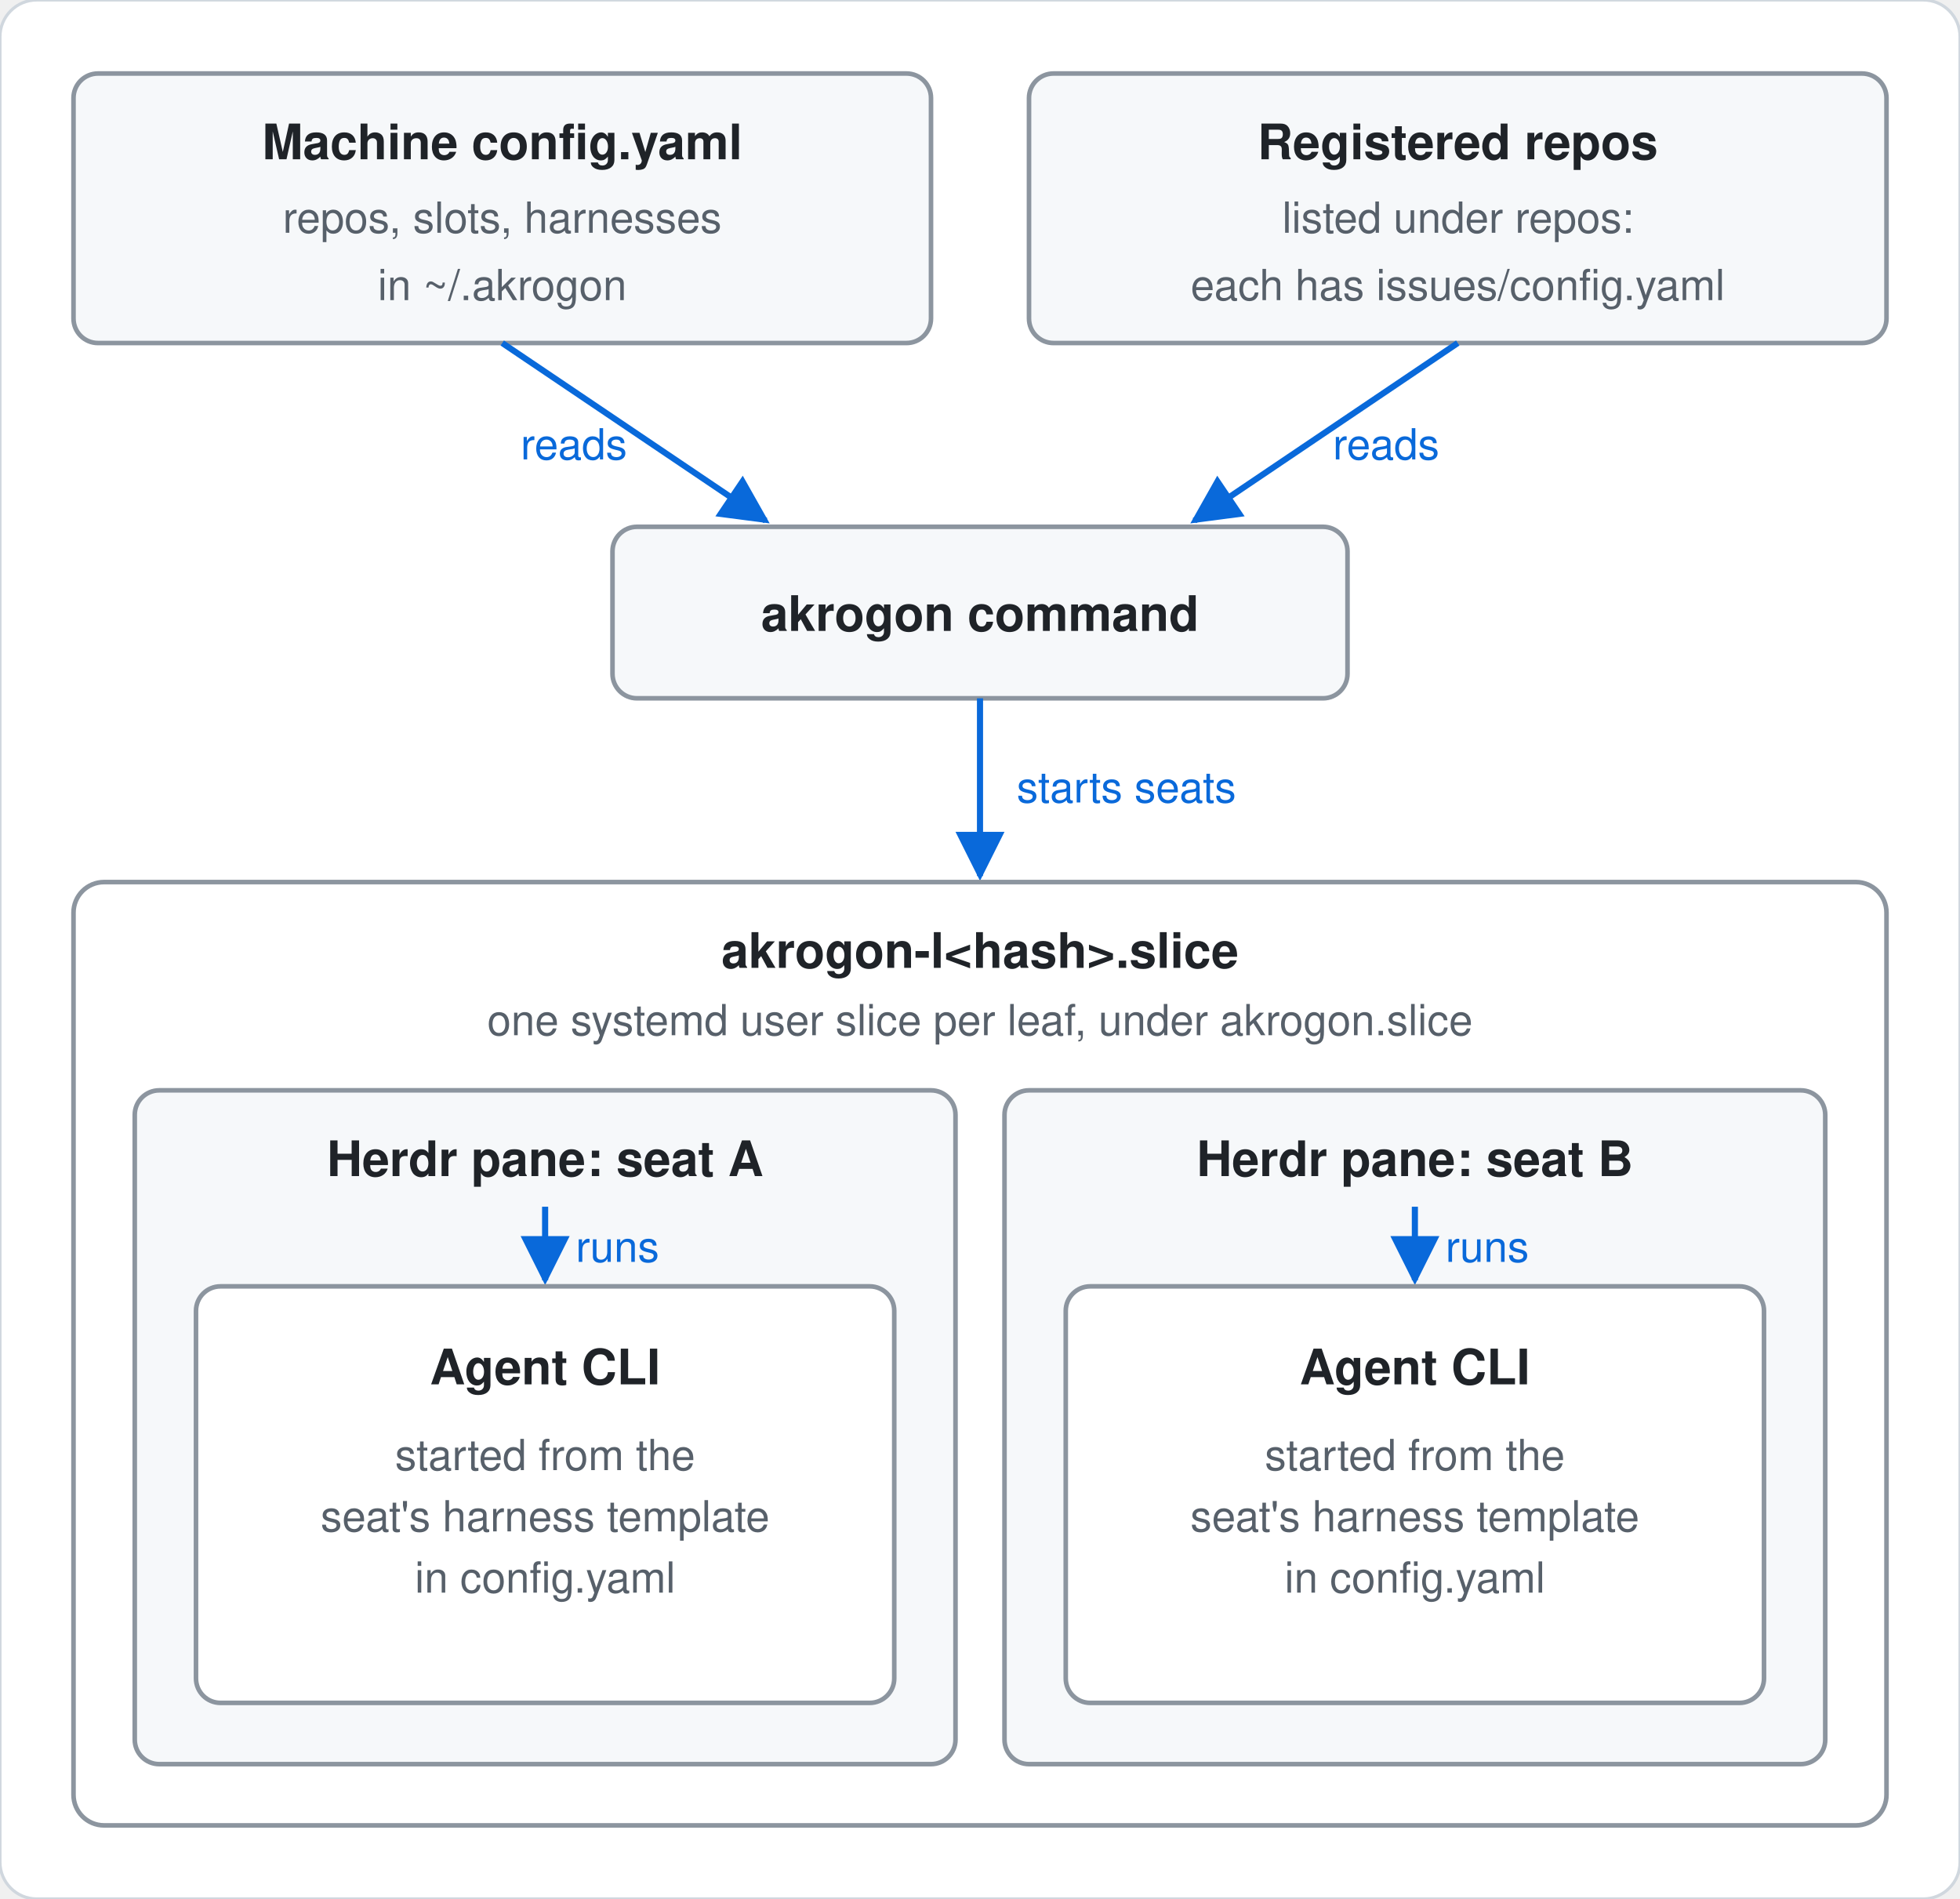
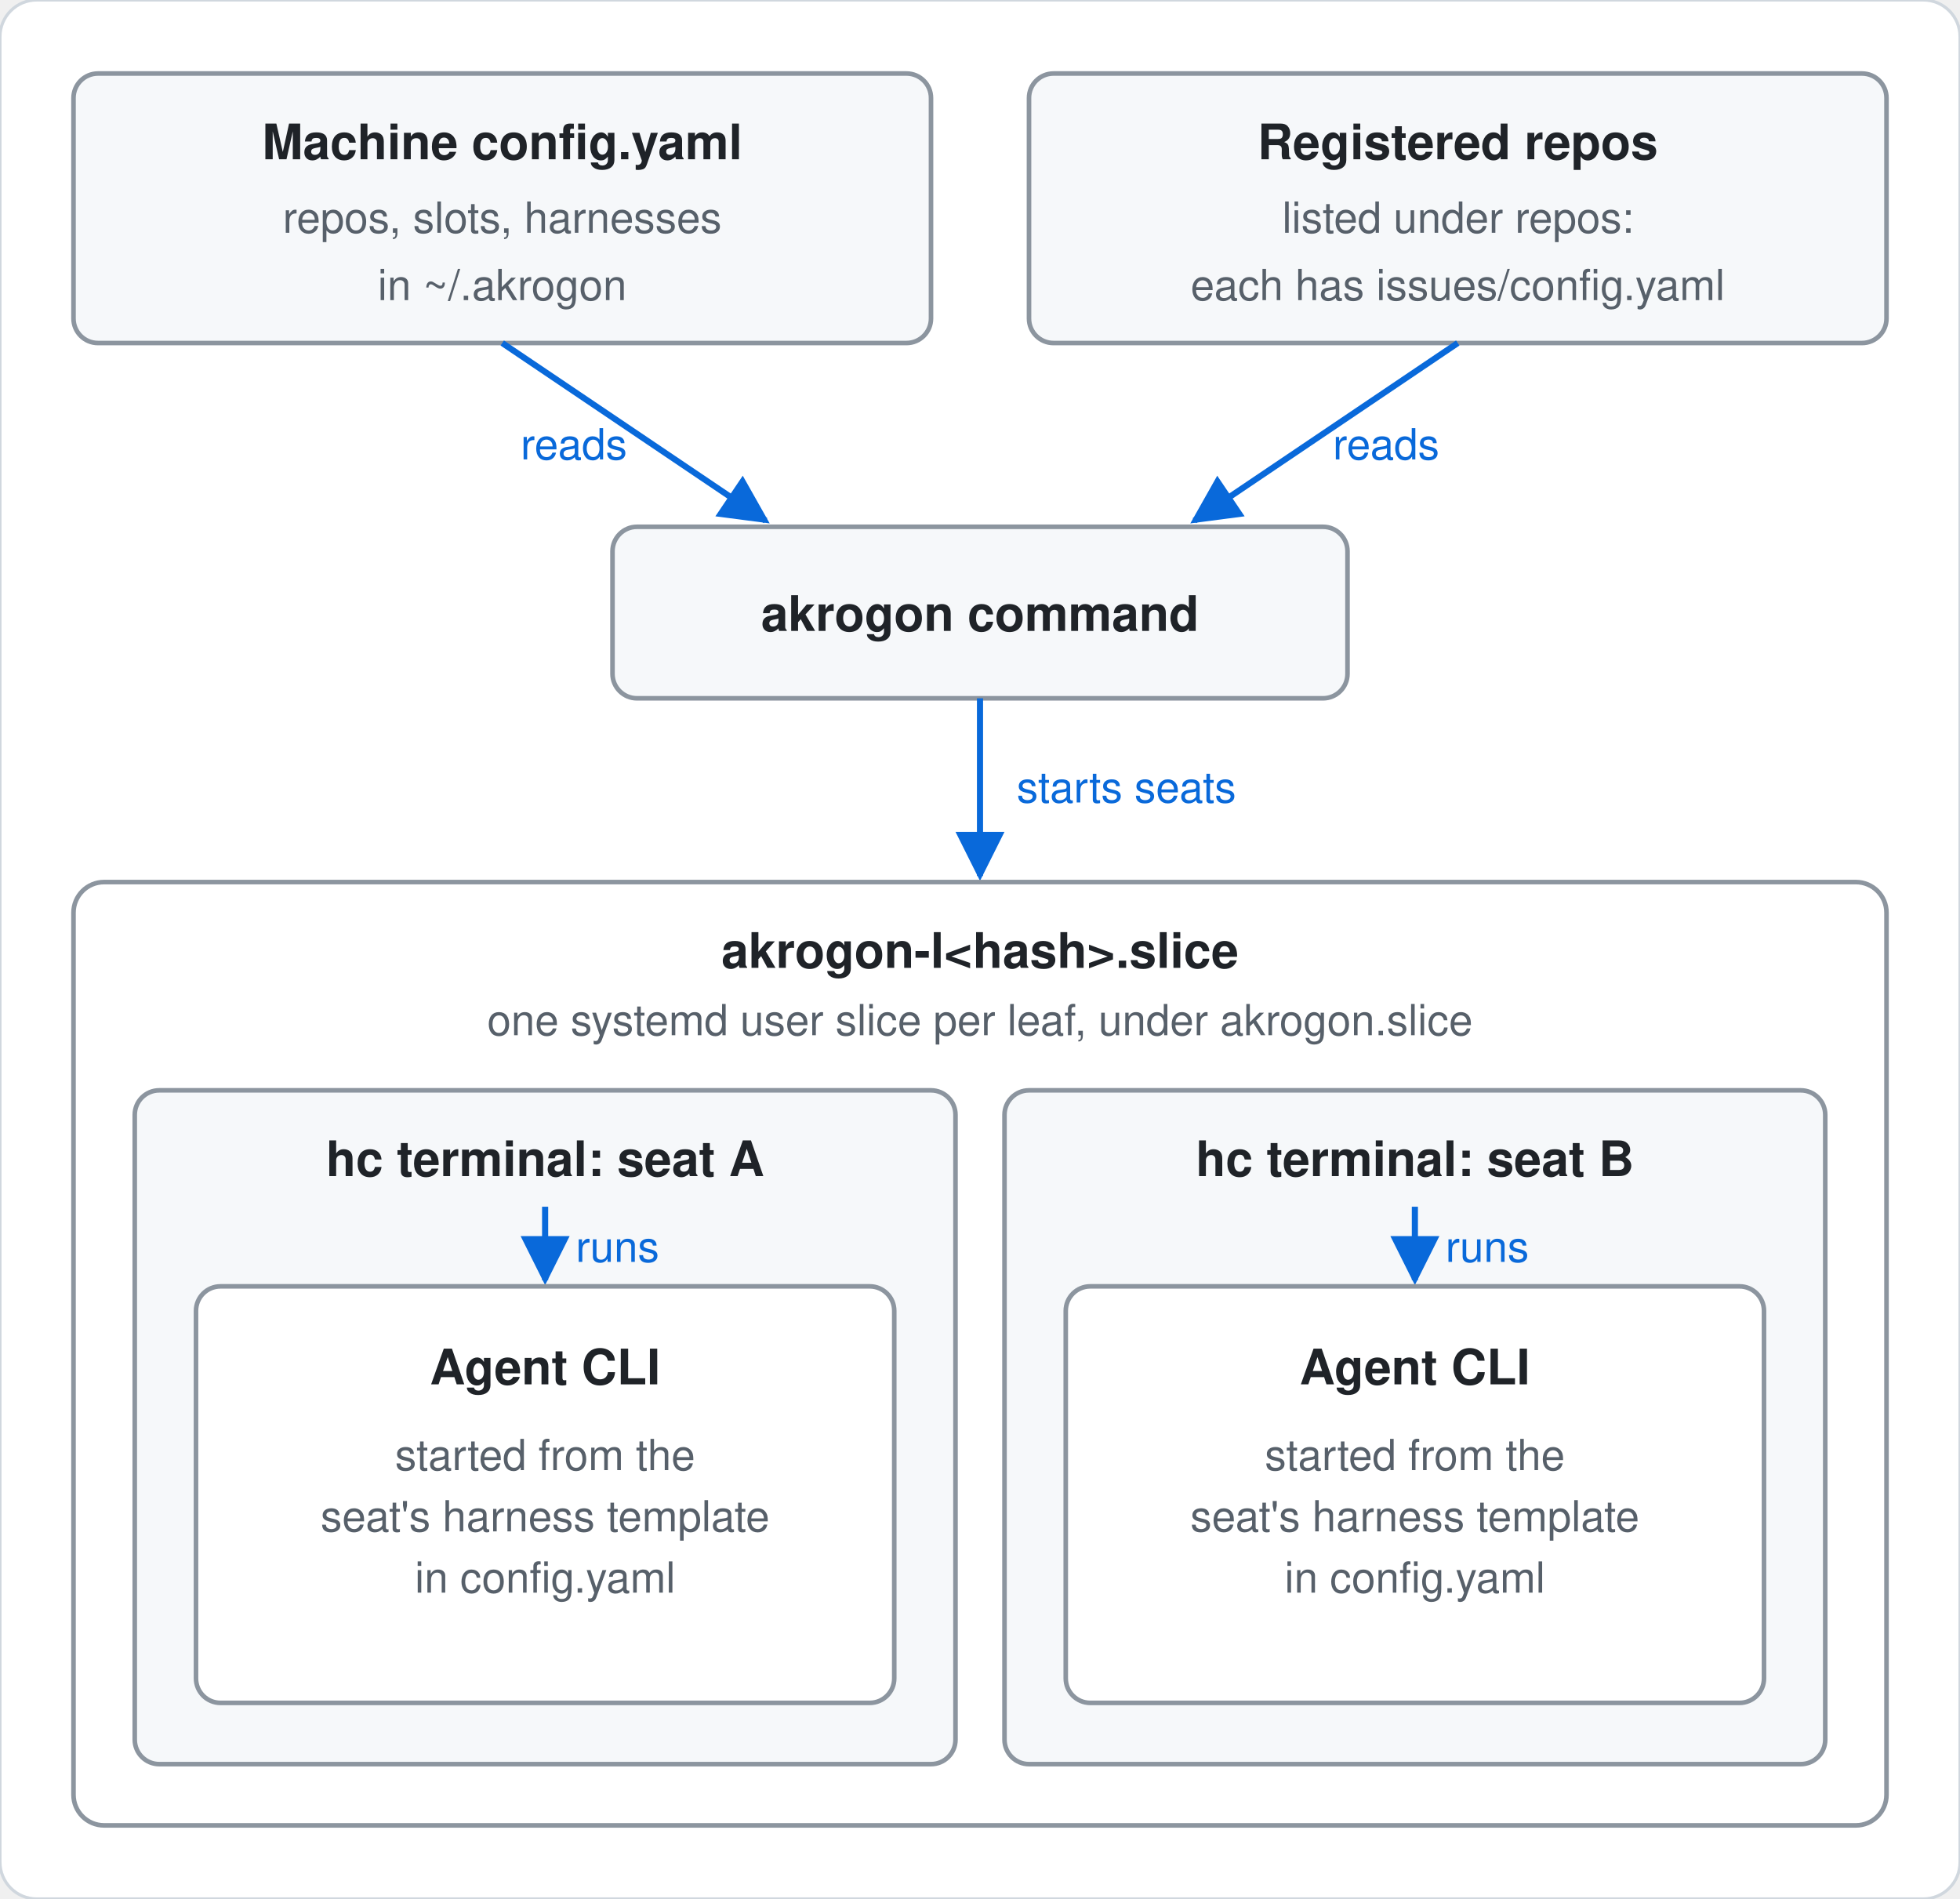
<svg xmlns="http://www.w3.org/2000/svg" viewBox="0 0 640 620" role="img">
  <rect x="0" y="0" width="640" height="620" rx="12" fill="#ffffff" stroke="#d0d7de" />
  <style>
    text { font-family: -apple-system, "Segoe UI", Helvetica, Arial, sans-serif; }
    .node { fill: #f6f8fa; stroke: #8c959f; stroke-width: 1.5; }
    .box { fill: #ffffff; stroke: #8c959f; stroke-width: 1.5; }
    .name { fill: #1f2328; font-size: 16px; font-weight: 600; }
    .note { fill: #57606a; font-size: 14px; }
    .edge { stroke: #0969da; stroke-width: 2; fill: none; }
    .label { fill: #0969da; font-size: 14px; }
  </style>
  <defs>
    <marker id="arrow" viewBox="0 0 10 10" refX="9" refY="5" markerWidth="8" markerHeight="8" orient="auto-start-reverse">
      <path d="M0,0 L10,5 L0,10 z" fill="#0969da" />
    </marker>
  </defs>
  <rect class="node" x="24" y="24" width="280" height="88" rx="8" />
  <text class="name" x="164" y="52" text-anchor="middle">Machine config.yaml</text>
  <text class="note" x="164" y="76" text-anchor="middle">repos, slots, harnesses</text>
  <text class="note" x="164" y="98" text-anchor="middle">in ~/.akrogon</text>
  <rect class="node" x="336" y="24" width="280" height="88" rx="8" />
  <text class="name" x="476" y="52" text-anchor="middle">Registered repos</text>
  <text class="note" x="476" y="76" text-anchor="middle">listed under repos:</text>
  <text class="note" x="476" y="98" text-anchor="middle">each has issues/config.yaml</text>
  <rect class="node" x="200" y="172" width="240" height="56" rx="8" />
  <text class="name" x="320" y="206" text-anchor="middle">akrogon command</text>
  <path class="edge" d="M164,112 L250,170" marker-end="url(#arrow)" />
  <text class="label" x="170" y="150">reads</text>
  <path class="edge" d="M476,112 L390,170" marker-end="url(#arrow)" />
  <text class="label" x="470" y="150" text-anchor="end">reads</text>
  <path class="edge" d="M320,228 L320,286" marker-end="url(#arrow)" />
  <text class="label" x="332" y="262">starts seats</text>
  <rect class="box" x="24" y="288" width="592" height="308" rx="10" />
  <text class="name" x="320" y="316" text-anchor="middle">akrogon-l&lt;hash&gt;.slice</text>
  <text class="note" x="320" y="338" text-anchor="middle">one systemd user slice per leaf, under akrogon.slice</text>
  <rect class="node" x="44" y="356" width="268" height="220" rx="8" />
-   <text class="name" x="178" y="384" text-anchor="middle">Herdr pane: seat A</text>
+   <text class="name" x="178" y="384" text-anchor="middle">hc terminal: seat A</text>
  <path class="edge" d="M178,394 L178,418" marker-end="url(#arrow)" />
  <text class="label" x="188" y="412">runs</text>
  <rect class="box" x="64" y="420" width="228" height="136" rx="8" />
  <text class="name" x="178" y="452" text-anchor="middle">Agent CLI</text>
  <text class="note" x="178" y="480" text-anchor="middle">started from the</text>
  <text class="note" x="178" y="500" text-anchor="middle">seat's harness template</text>
  <text class="note" x="178" y="520" text-anchor="middle">in config.yaml</text>
  <rect class="node" x="328" y="356" width="268" height="220" rx="8" />
-   <text class="name" x="462" y="384" text-anchor="middle">Herdr pane: seat B</text>
+   <text class="name" x="462" y="384" text-anchor="middle">hc terminal: seat B</text>
  <path class="edge" d="M462,394 L462,418" marker-end="url(#arrow)" />
  <text class="label" x="472" y="412">runs</text>
  <rect class="box" x="348" y="420" width="228" height="136" rx="8" />
  <text class="name" x="462" y="452" text-anchor="middle">Agent CLI</text>
  <text class="note" x="462" y="480" text-anchor="middle">started from the</text>
  <text class="note" x="462" y="500" text-anchor="middle">seat's harness template</text>
  <text class="note" x="462" y="520" text-anchor="middle">in config.yaml</text>
</svg>
